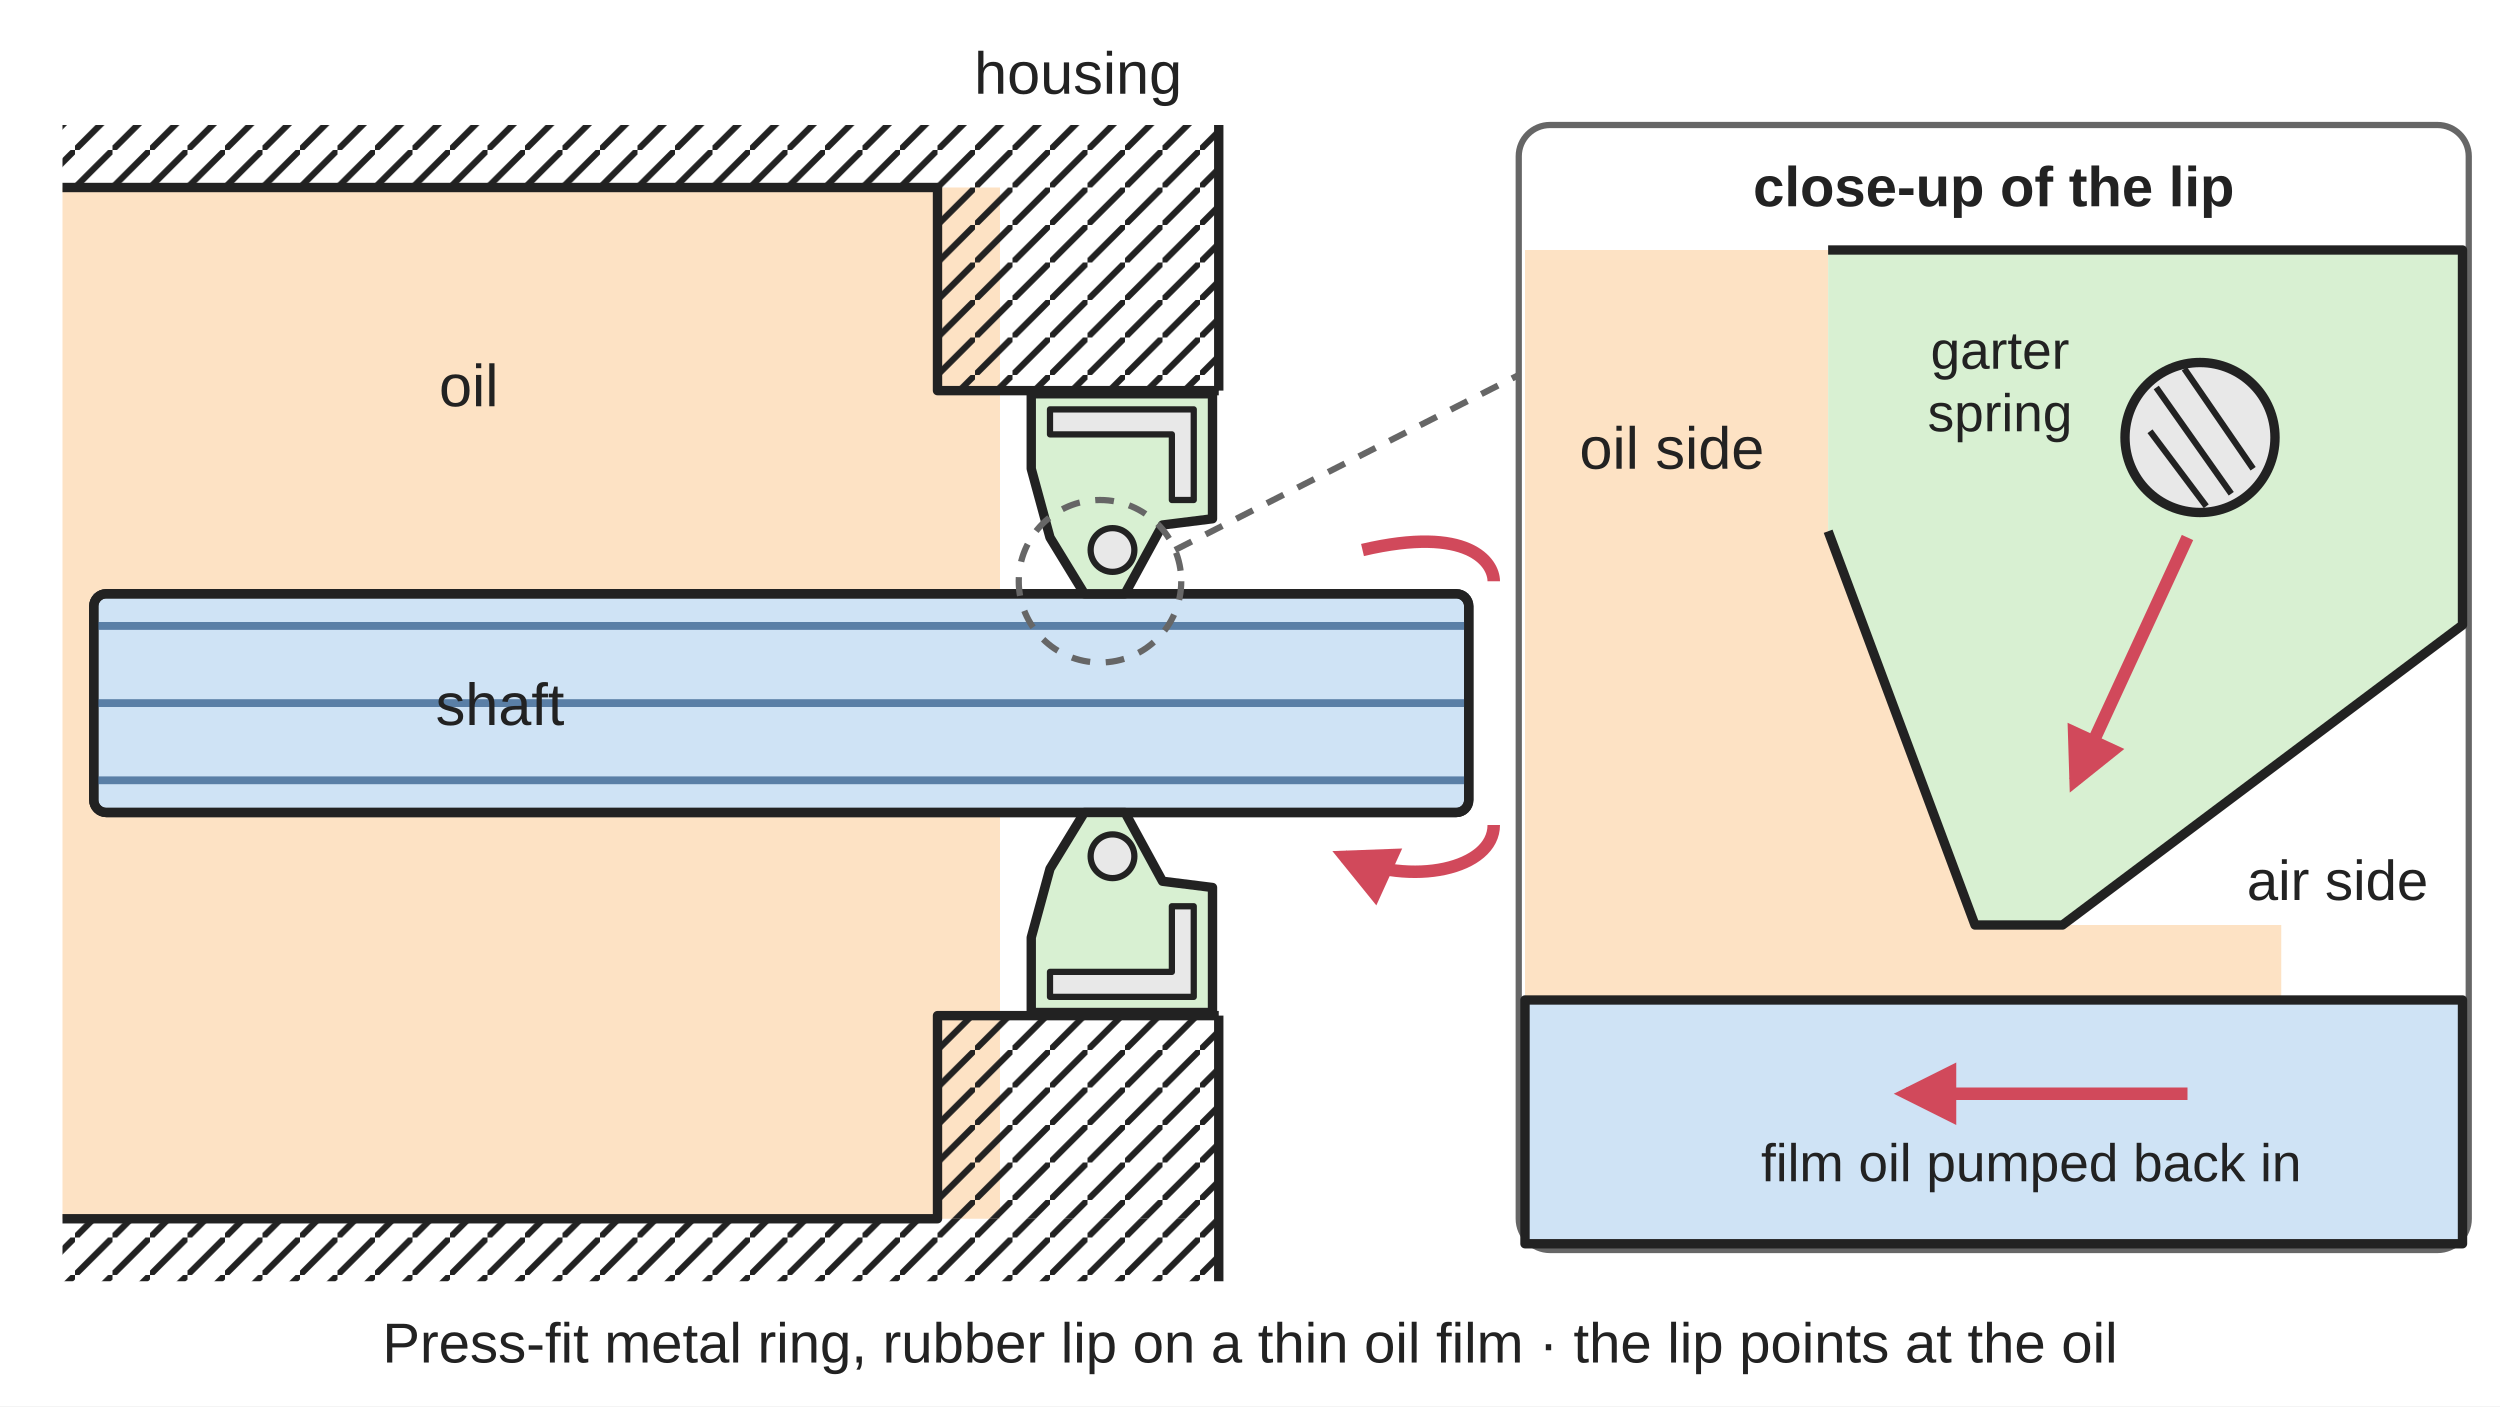
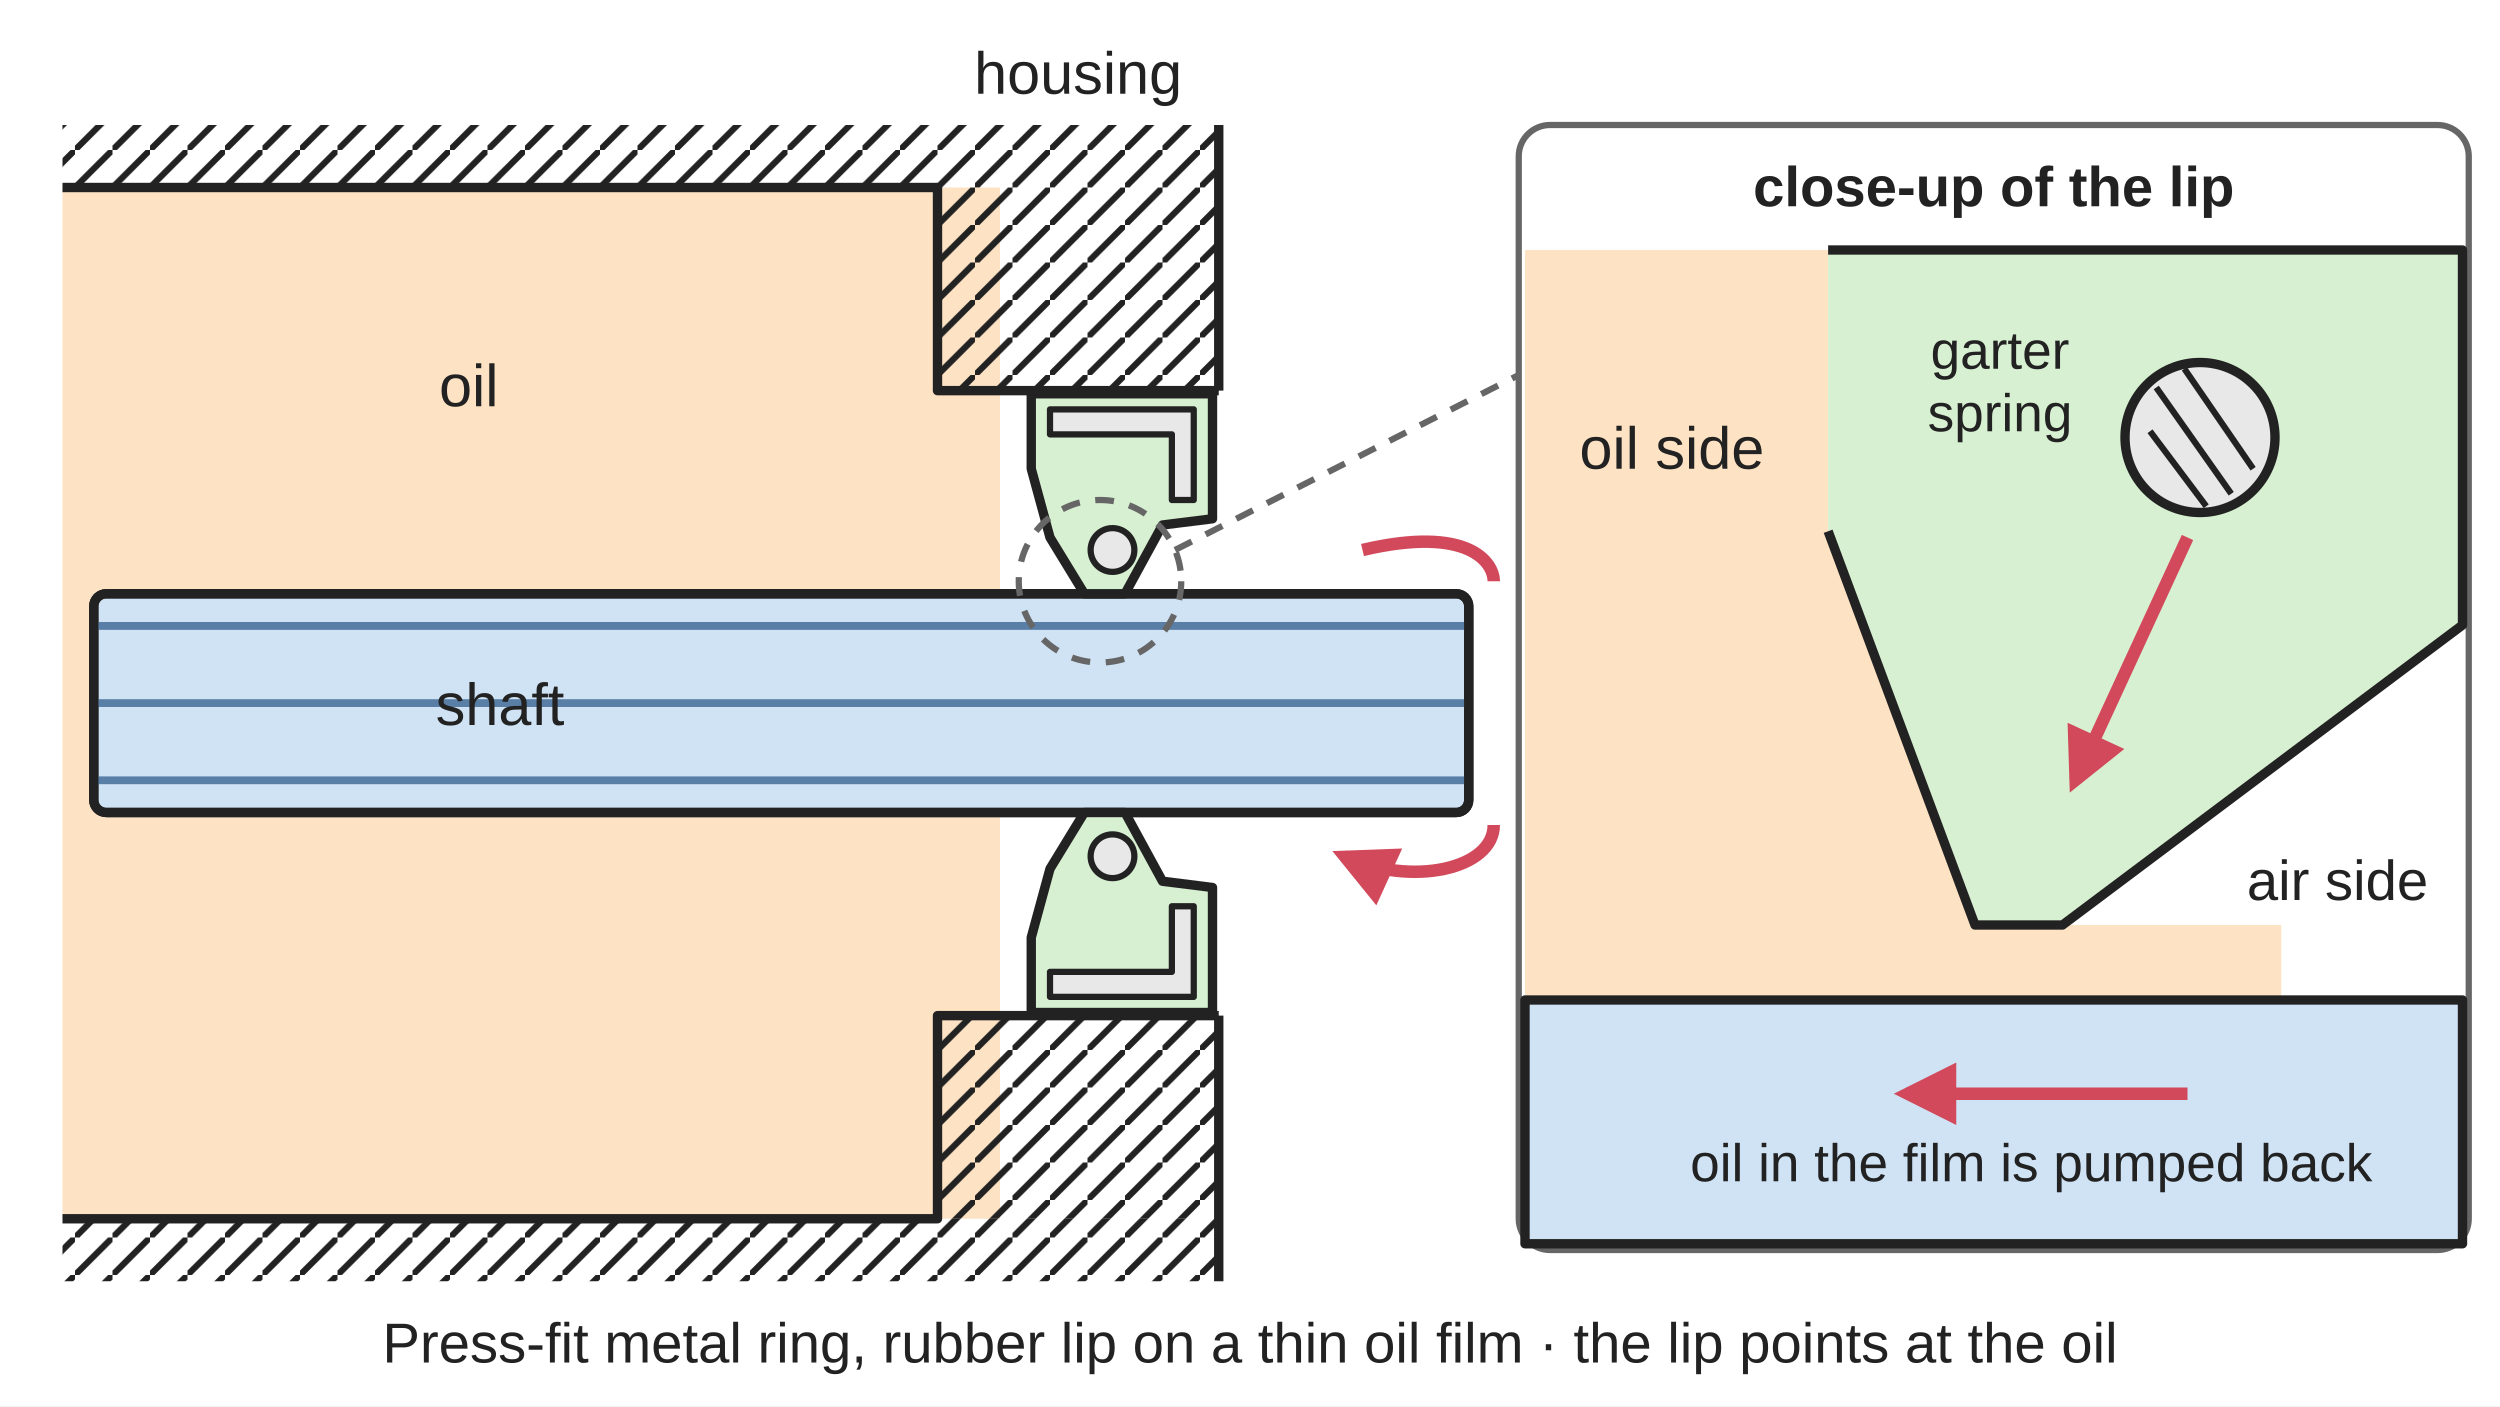
<svg xmlns="http://www.w3.org/2000/svg" viewBox="0 0 800 450" width="800" height="450" role="img">
  <rect width="800" height="450" fill="#ffffff" />
  <defs>
    <marker id="ah" viewBox="0 0 10 10" refX="8" refY="5" markerWidth="5" markerHeight="5" orient="auto-start-reverse">
      <path d="M0,0 L10,5 L0,10 z" fill="#d1495b" />
    </marker>
    <pattern id="hatch" width="12" height="12" patternUnits="userSpaceOnUse">
      <path d="M0,12 L12,0" stroke="#222" stroke-width="2" />
    </pattern>
    <clipPath id="sh">
      <rect x="30" y="190" width="440" height="70" />
    </clipPath>
  </defs>
  <g stroke="#222" stroke-width="3" stroke-linejoin="round">
    <rect x="20" y="60" width="300" height="330" fill="#fde2c4" stroke="none" />
    <rect x="20" y="40" width="370" height="20" fill="url(#hatch)" stroke="none" />
    <rect x="20" y="390" width="370" height="20" fill="url(#hatch)" stroke="none" />
    <rect x="300" y="60" width="90" height="65" fill="url(#hatch)" stroke="none" />
    <rect x="300" y="325" width="90" height="65" fill="url(#hatch)" stroke="none" />
    <path d="M20,60 L300,60 L300,125 L390,125 M20,390 L300,390 L300,325 L390,325 M390,40 L390,125 M390,325 L390,410" fill="none" />
    <rect x="30" y="190" width="440" height="70" rx="4" fill="#cfe3f5" />
    <g clip-path="url(#sh)" stroke="#5a7fa6" stroke-width="2.5">
      <line x1="30" y1="190" x2="470" y2="190" />
      <line x1="30" y1="200.3" x2="470" y2="200.3" />
      <line x1="30" y1="225" x2="470" y2="225" />
      <line x1="30" y1="249.7" x2="470" y2="249.7" />
    </g>
    <rect x="30" y="190" width="440" height="70" rx="4" fill="none" />
    <path d="M330,126 L388,126 L388,166 L372,168 L360,190 L347,190 L336,172 L330,150 Z" fill="#d8f0d2" />
    <path d="M336,131 L382,131 L382,160 L375,160 L375,139 L336,139 Z" fill="#e8e8e8" stroke-width="2" />
    <circle cx="356" cy="176" r="7" fill="#e8e8e8" stroke-width="2" />
    <g transform="matrix(1 0 0 -1 0 450)">
      <path d="M330,126 L388,126 L388,166 L372,168 L360,190 L347,190 L336,172 L330,150 Z" fill="#d8f0d2" />
      <path d="M336,131 L382,131 L382,160 L375,160 L375,139 L336,139 Z" fill="#e8e8e8" stroke-width="2" />
      <circle cx="356" cy="176" r="7" fill="#e8e8e8" stroke-width="2" />
    </g>
    <circle cx="352" cy="186" r="26" fill="none" stroke="#666" stroke-width="2" stroke-dasharray="6 5" />
    <line x1="376" y1="176" x2="486" y2="120" stroke="#666" stroke-width="2" stroke-dasharray="6 5" />
  </g>
  <path d="M436,176 C470,168 478,180 478,186" stroke="#d1495b" stroke-width="4" fill="none" />
  <path d="M478,264 C478,278 452,284 430,274" stroke="#d1495b" stroke-width="4" fill="none" marker-end="url(#ah)" />
  <rect x="486" y="40" width="304" height="360" rx="10" fill="#ffffff" stroke="#666" stroke-width="2" />
  <g stroke="#222" stroke-width="3" stroke-linejoin="round">
    <path d="M488,80 L585,80 L585,170 L632,296 L730,296 L730,320 L488,320 Z" fill="#fde2c4" stroke="none" />
    <path d="M585,80 L788,80 L788,200 L660,296 L632,296 L585,170" fill="#d8f0d2" />
    <circle cx="704" cy="140" r="24" fill="#e8e8e8" />
    <path d="M690,124 L714,158 M699,118 L721,150 M688,138 L706,162" stroke-width="2" />
    <rect x="488" y="320" width="300" height="78" fill="#cfe3f5" />
  </g>
  <circle cx="730" cy="308" r="5" fill="#d1495b" opacity="0" />
  <circle cx="730" cy="308" r="5" fill="#d1495b" opacity="0" />
  <circle cx="730" cy="308" r="5" fill="#d1495b" opacity="0" />
  <g stroke="#d1495b" stroke-width="4" fill="none" marker-end="url(#ah)">
    <line x1="700" y1="350" x2="610" y2="350" />
    <line x1="700" y1="172" x2="664" y2="250" />
  </g>
  <g font-family="Arial, Helvetica, sans-serif" font-size="19" fill="#222" text-anchor="middle">
    <text x="150" y="130">oil</text>
    <text x="345" y="30">housing</text>
    <text x="160" y="232">shaft</text>
    <text x="638" y="66" font-weight="bold" font-size="18">close-up of the lip</text>
    <text x="535" y="150">oil side</text>
    <text x="748" y="288" font-size="18">air side</text>
    <text x="640" y="118" font-size="17">garter</text>
    <text x="640" y="138" font-size="17">spring</text>
-     <text x="650" y="378" font-size="17">film oil pumped back in</text>
+     <text x="650" y="378" font-size="17">oil in the film is pumped back</text>
    <text x="400" y="436" font-size="18">Press-fit metal ring, rubber lip on a thin oil film · the lip points at the oil</text>
  </g>
</svg>
